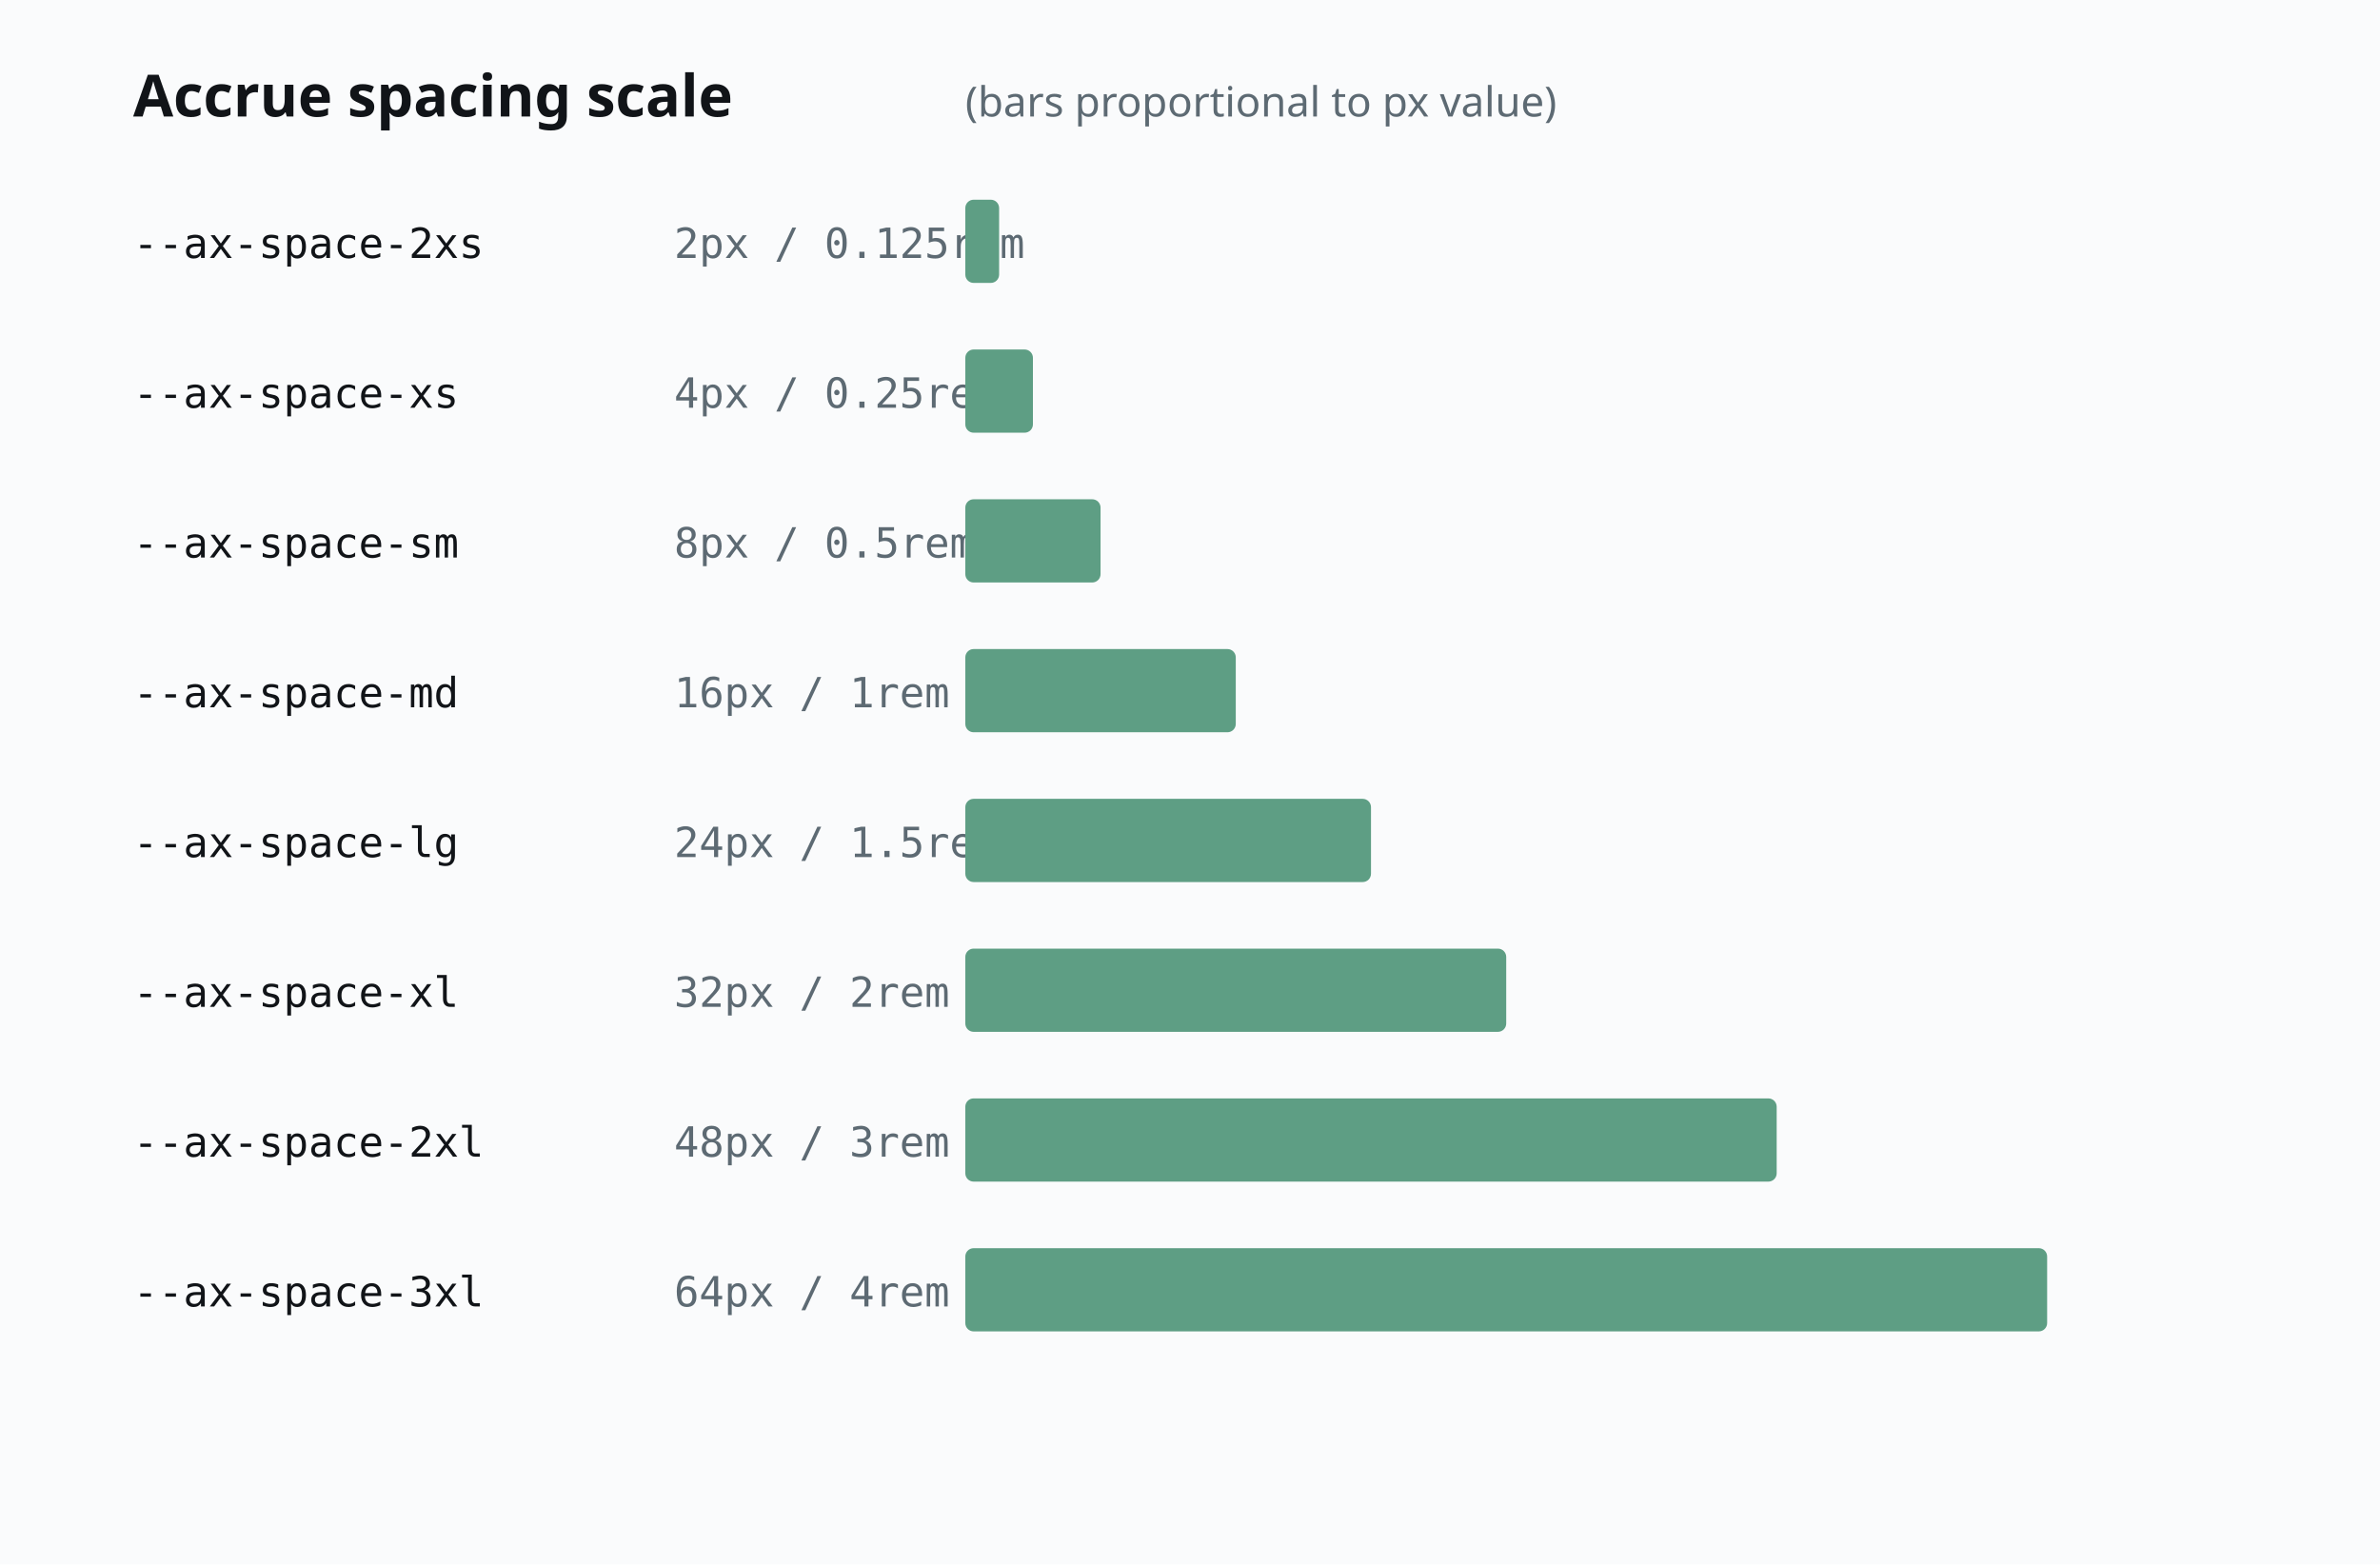
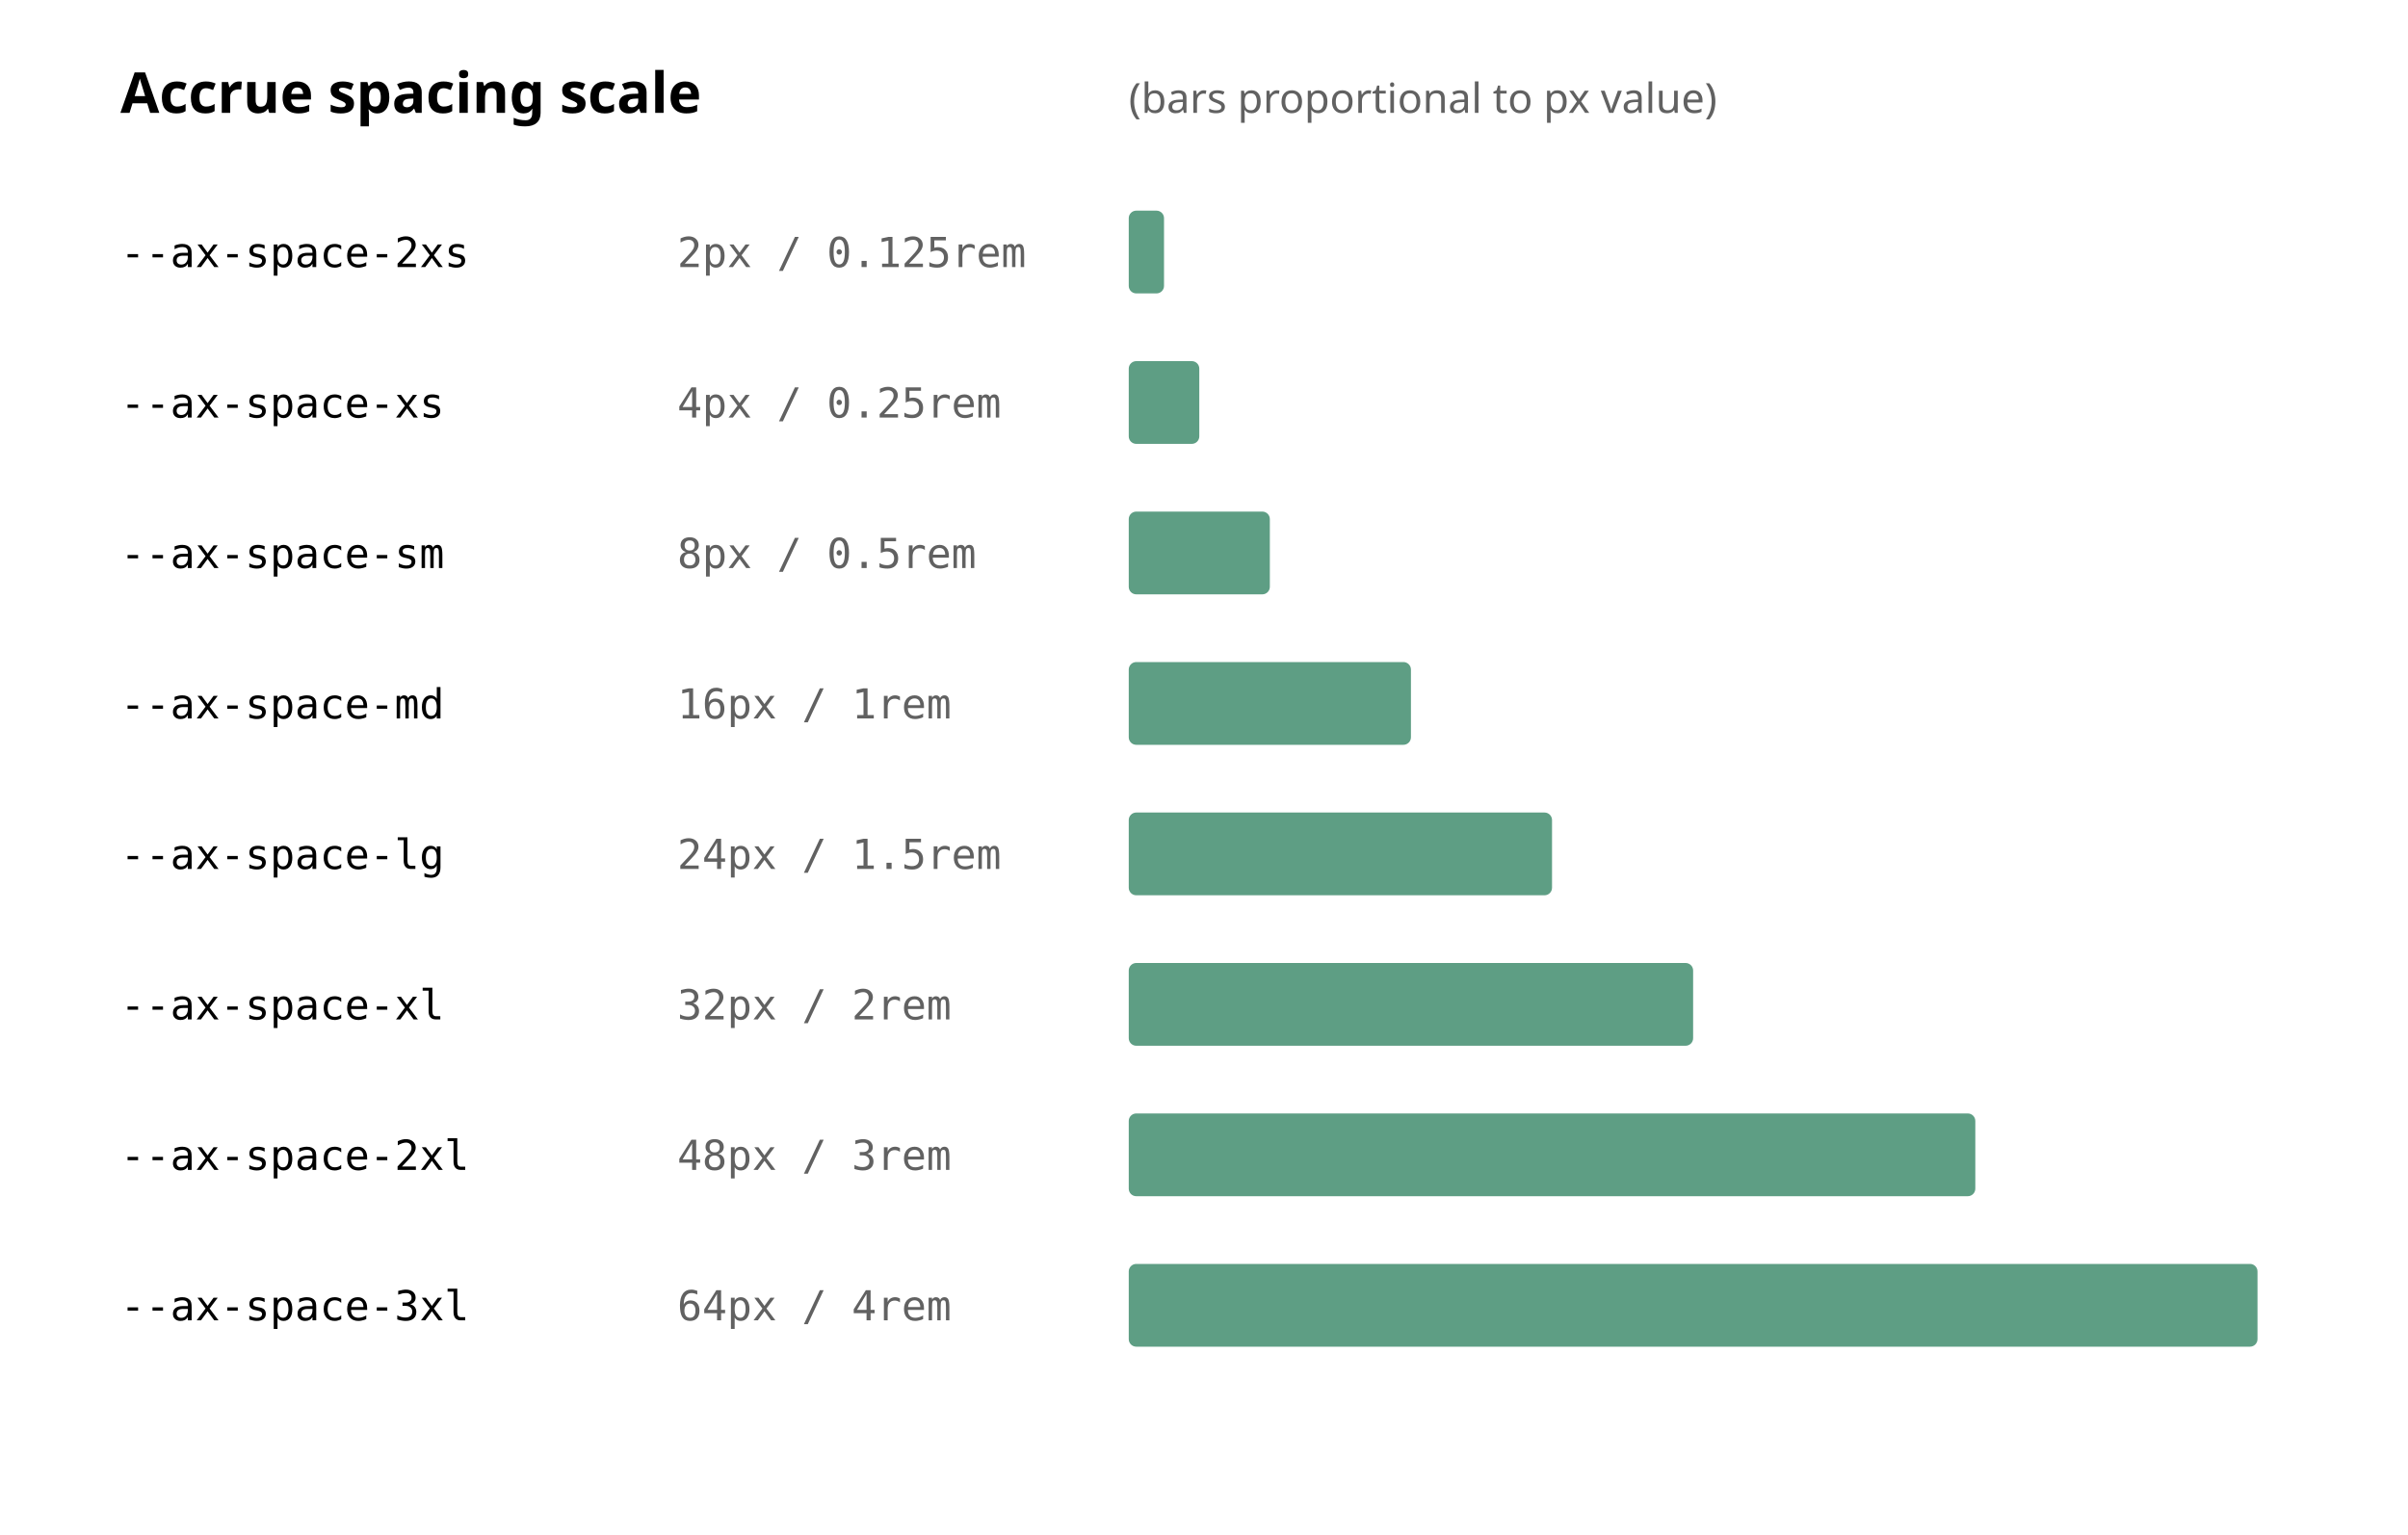
- <svg xmlns="http://www.w3.org/2000/svg" width="572" height="376" viewBox="0 0 572 376">
-   <rect width="572" height="376" fill="#fafbfc" />
-   <text x="32" y="28" fill="#111418" font-family="Geist, system-ui, sans-serif" font-size="14" font-weight="600">Accrue spacing scale</text>
-   <text x="232" y="28" fill="#5d6a73" font-family="Geist, system-ui, sans-serif" font-size="10">(bars proportional to px value)</text>
-   <text x="32" y="62" fill="#111418" font-family="Geist Mono, monospace" font-size="10">--ax-space-2xs</text>
-   <text x="162" y="62" fill="#5d6a73" font-family="Geist Mono, monospace" font-size="10">2px / 0.125rem</text>
-   <rect width="8.125" height="20" x="232" y="48" fill="#5e9e84" rx="2" />
-   <text x="32" y="98" fill="#111418" font-family="Geist Mono, monospace" font-size="10">--ax-space-xs</text>
-   <text x="162" y="98" fill="#5d6a73" font-family="Geist Mono, monospace" font-size="10">4px / 0.25rem</text>
-   <rect width="16.25" height="20" x="232" y="84" fill="#5e9e84" rx="2" />
-   <text x="32" y="134" fill="#111418" font-family="Geist Mono, monospace" font-size="10">--ax-space-sm</text>
-   <text x="162" y="134" fill="#5d6a73" font-family="Geist Mono, monospace" font-size="10">8px / 0.5rem</text>
-   <rect width="32.5" height="20" x="232" y="120" fill="#5e9e84" rx="2" />
-   <text x="32" y="170" fill="#111418" font-family="Geist Mono, monospace" font-size="10">--ax-space-md</text>
-   <text x="162" y="170" fill="#5d6a73" font-family="Geist Mono, monospace" font-size="10">16px / 1rem</text>
-   <rect width="65" height="20" x="232" y="156" fill="#5e9e84" rx="2" />
-   <text x="32" y="206" fill="#111418" font-family="Geist Mono, monospace" font-size="10">--ax-space-lg</text>
-   <text x="162" y="206" fill="#5d6a73" font-family="Geist Mono, monospace" font-size="10">24px / 1.5rem</text>
-   <rect width="97.5" height="20" x="232" y="192" fill="#5e9e84" rx="2" />
-   <text x="32" y="242" fill="#111418" font-family="Geist Mono, monospace" font-size="10">--ax-space-xl</text>
-   <text x="162" y="242" fill="#5d6a73" font-family="Geist Mono, monospace" font-size="10">32px / 2rem</text>
-   <rect width="130" height="20" x="232" y="228" fill="#5e9e84" rx="2" />
-   <text x="32" y="278" fill="#111418" font-family="Geist Mono, monospace" font-size="10">--ax-space-2xl</text>
-   <text x="162" y="278" fill="#5d6a73" font-family="Geist Mono, monospace" font-size="10">48px / 3rem</text>
-   <rect width="195" height="20" x="232" y="264" fill="#5e9e84" rx="2" />
-   <text x="32" y="314" fill="#111418" font-family="Geist Mono, monospace" font-size="10">--ax-space-3xl</text>
-   <text x="162" y="314" fill="#5d6a73" font-family="Geist Mono, monospace" font-size="10">64px / 4rem</text>
-   <rect width="260" height="20" x="232" y="300" fill="#5e9e84" rx="2" />
+ <svg xmlns="http://www.w3.org/2000/svg" width="640" height="408" viewBox="0 0 640 408">
+   <text x="32" y="30" fill="currentColor" font-family="Geist, system-ui, sans-serif" font-size="15" font-weight="600">Accrue spacing scale</text>
+   <text x="300" y="30" fill="currentColor" fill-opacity=".62" font-family="Geist, system-ui, sans-serif" font-size="11">(bars proportional to px value)</text>
+   <text x="32" y="71" fill="currentColor" font-family="Geist Mono, monospace" font-size="11">--ax-space-2xs</text>
+   <text x="180" y="71" fill="currentColor" fill-opacity=".62" font-family="Geist Mono, monospace" font-size="11">2px / 0.125rem</text>
+   <rect width="9.375" height="22" x="300" y="56" fill="#5e9e84" rx="2" />
+   <text x="32" y="111" fill="currentColor" font-family="Geist Mono, monospace" font-size="11">--ax-space-xs</text>
+   <text x="180" y="111" fill="currentColor" fill-opacity=".62" font-family="Geist Mono, monospace" font-size="11">4px / 0.25rem</text>
+   <rect width="18.75" height="22" x="300" y="96" fill="#5e9e84" rx="2" />
+   <text x="32" y="151" fill="currentColor" font-family="Geist Mono, monospace" font-size="11">--ax-space-sm</text>
+   <text x="180" y="151" fill="currentColor" fill-opacity=".62" font-family="Geist Mono, monospace" font-size="11">8px / 0.5rem</text>
+   <rect width="37.5" height="22" x="300" y="136" fill="#5e9e84" rx="2" />
+   <text x="32" y="191" fill="currentColor" font-family="Geist Mono, monospace" font-size="11">--ax-space-md</text>
+   <text x="180" y="191" fill="currentColor" fill-opacity=".62" font-family="Geist Mono, monospace" font-size="11">16px / 1rem</text>
+   <rect width="75" height="22" x="300" y="176" fill="#5e9e84" rx="2" />
+   <text x="32" y="231" fill="currentColor" font-family="Geist Mono, monospace" font-size="11">--ax-space-lg</text>
+   <text x="180" y="231" fill="currentColor" fill-opacity=".62" font-family="Geist Mono, monospace" font-size="11">24px / 1.5rem</text>
+   <rect width="112.5" height="22" x="300" y="216" fill="#5e9e84" rx="2" />
+   <text x="32" y="271" fill="currentColor" font-family="Geist Mono, monospace" font-size="11">--ax-space-xl</text>
+   <text x="180" y="271" fill="currentColor" fill-opacity=".62" font-family="Geist Mono, monospace" font-size="11">32px / 2rem</text>
+   <rect width="150" height="22" x="300" y="256" fill="#5e9e84" rx="2" />
+   <text x="32" y="311" fill="currentColor" font-family="Geist Mono, monospace" font-size="11">--ax-space-2xl</text>
+   <text x="180" y="311" fill="currentColor" fill-opacity=".62" font-family="Geist Mono, monospace" font-size="11">48px / 3rem</text>
+   <rect width="225" height="22" x="300" y="296" fill="#5e9e84" rx="2" />
+   <text x="32" y="351" fill="currentColor" font-family="Geist Mono, monospace" font-size="11">--ax-space-3xl</text>
+   <text x="180" y="351" fill="currentColor" fill-opacity=".62" font-family="Geist Mono, monospace" font-size="11">64px / 4rem</text>
+   <rect width="300" height="22" x="300" y="336" fill="#5e9e84" rx="2" />
</svg>
